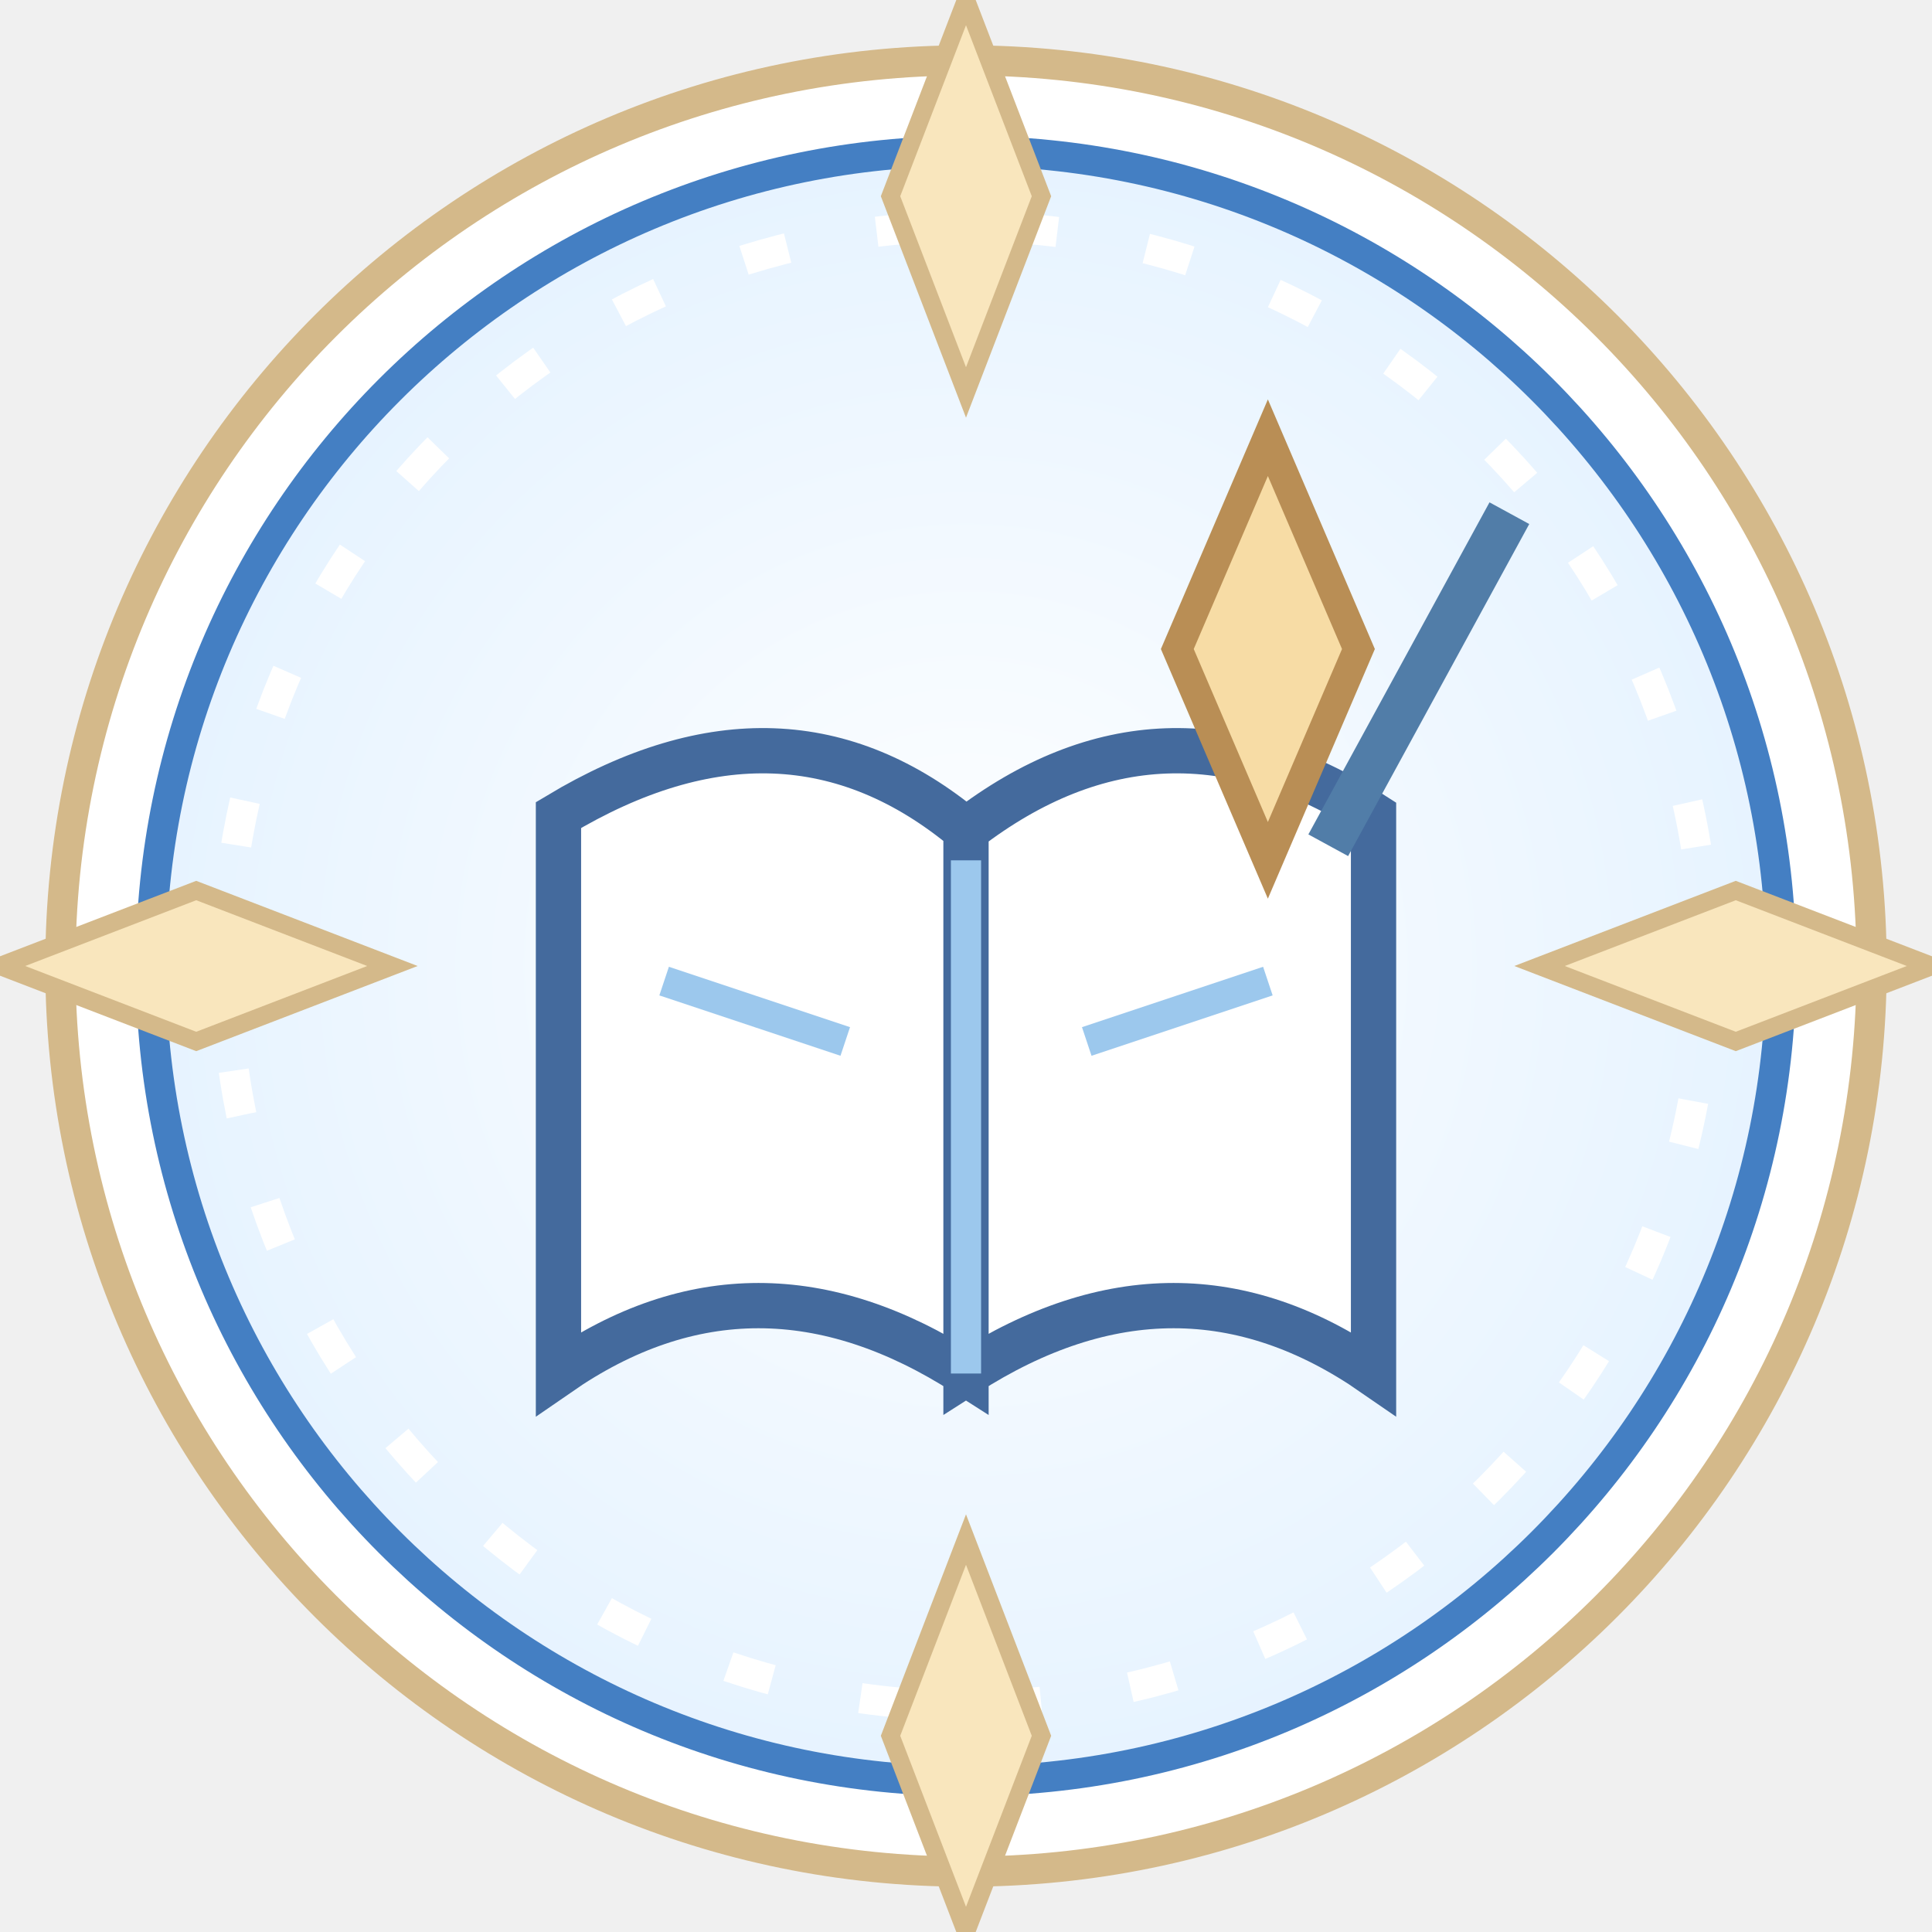
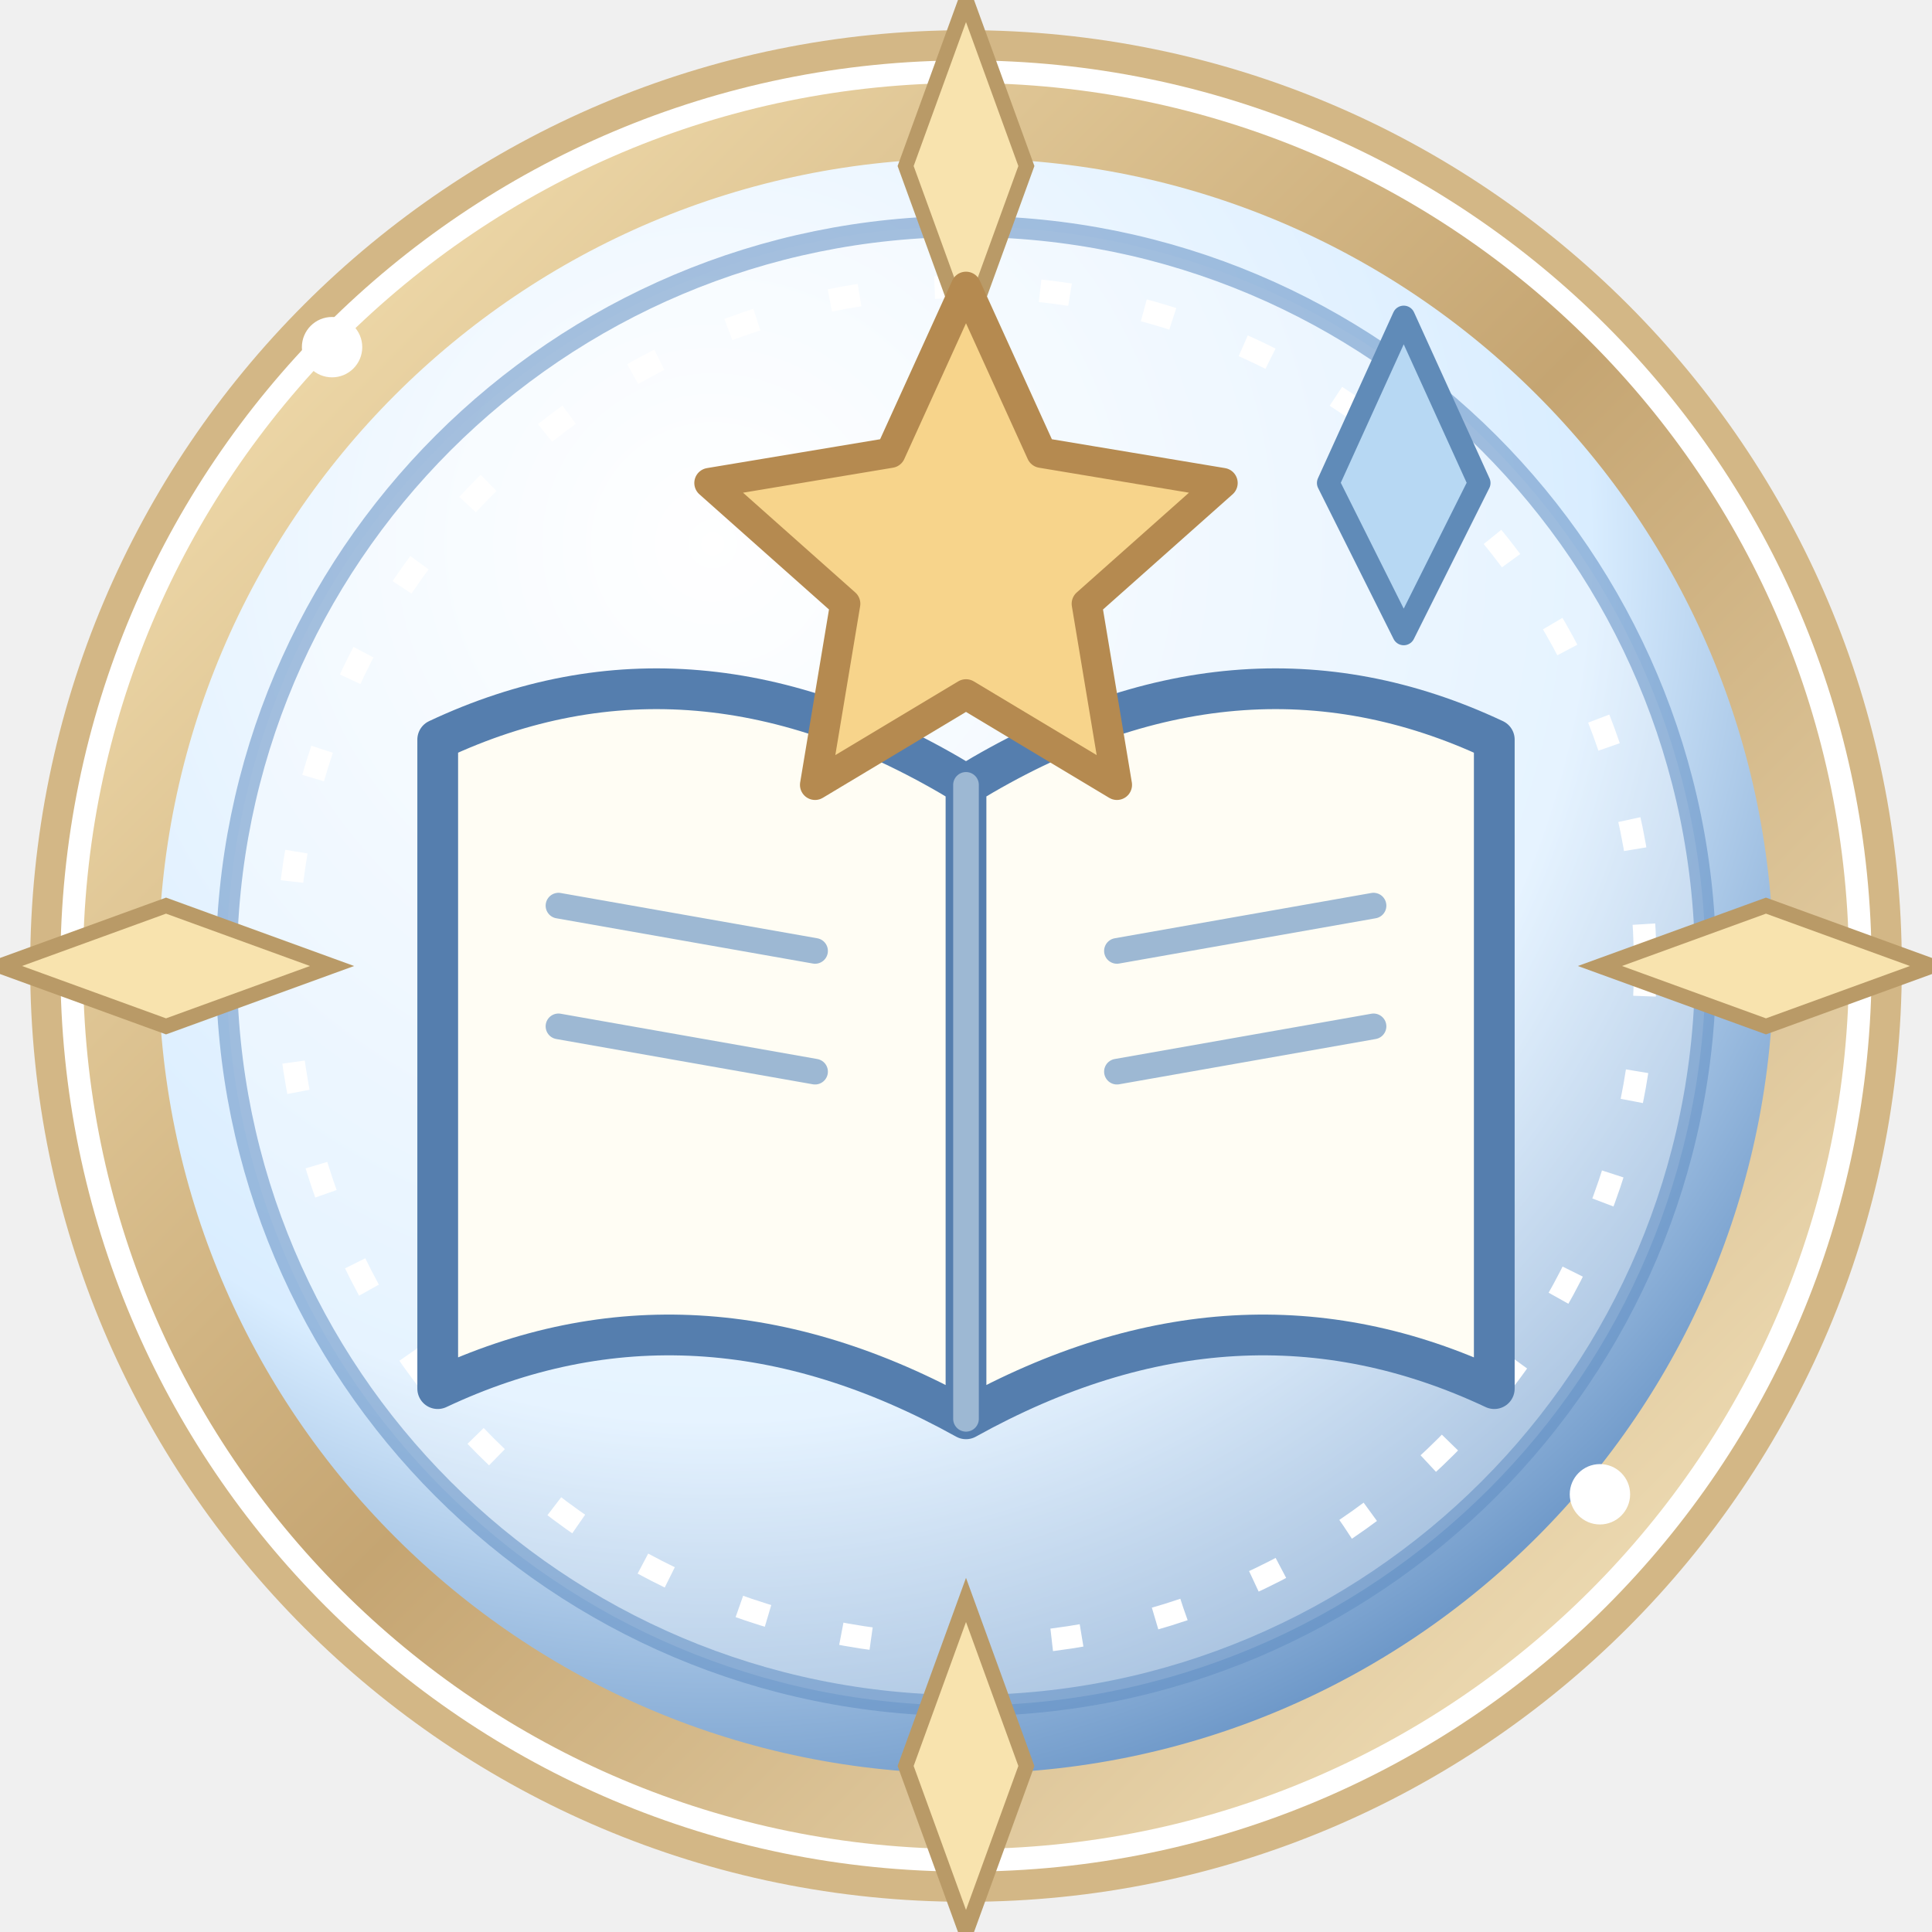
- <svg xmlns="http://www.w3.org/2000/svg" width="256" height="256" viewBox="0 0 128 128">
+ <svg xmlns="http://www.w3.org/2000/svg" width="256" height="256" viewBox="0 0 128 128" role="img" aria-label="world">
  <defs>
-     <radialGradient id="g">
-       <stop stop-color="#fff" />
-       <stop offset="1" stop-color="#e6f3ff" />
+     <radialGradient id="bg" cx="35%" cy="25%" r="80%">
+       <stop stop-color="#ffffff" />
+       <stop offset=".65" stop-color="#d9edff" />
+       <stop offset="1" stop-color="#618ec2" />
    </radialGradient>
+     <linearGradient id="rim" x2="1" y2="1">
+       <stop stop-color="#f9e6b7" />
+       <stop offset=".5" stop-color="#c5a572" />
+       <stop offset="1" stop-color="#f8e9c4" />
+     </linearGradient>
  </defs>
-   <circle cx="64" cy="64" r="60" fill="#fff" stroke="#d4b98a" stroke-width="2" />
-   <circle cx="64" cy="64" r="54" fill="url(#g)" stroke="#447fc3" stroke-width="2" />
-   <circle cx="64" cy="64" r="49" fill="none" stroke="#fff" stroke-width="2" stroke-dasharray="3 6" />
-   <path d="M64 0l5 13-5 13-5-13ZM64 102l5 13-5 13-5-13ZM0 64l13-5 13 5-13 5ZM102 64l13-5 13 5-13 5Z" fill="#f9e6bd" stroke="#d4b98a" stroke-width="1.2" />
-   <path d="M37 54Q52 45 64 55V91Q50 82 37 91Z M91 54Q77 45 64 55V91Q78 82 91 91Z" fill="#fff" stroke="#446a9d" stroke-width="3" />
-   <path d="M64 57v34M44 65l12 4m16 0 12-4" stroke="#9cc8ed" stroke-width="2" />
-   <path d="M84 29l6 14-6 14-6-14Z" fill="#f7dca5" stroke="#b98e55" stroke-width="2" />
-   <path d="M88 56l12-22" stroke="#517da8" stroke-width="3" />
+   <circle cx="64" cy="64" r="61" fill="#fff" stroke="#d3b786" stroke-width="2" />
+   <circle cx="64" cy="64" r="56" fill="url(#bg)" stroke="url(#rim)" stroke-width="5" />
+   <circle cx="64" cy="64" r="49" fill="#ffffff55" stroke="#618ec2" stroke-opacity=".55" stroke-width="1.4" />
+   <circle cx="64" cy="64" r="45" fill="none" stroke="#fff" stroke-width="1.5" stroke-dasharray="2 5" />
+   <path d="M64 0l4 11-4 11-4-11zM64 106l4 11-4 11-4-11zM0 64l11-4 11 4-11 4zM106 64l11-4 11 4-11 4z" fill="#f8e3ae" stroke="#b99a67" stroke-width="1" />
+   <g stroke-linejoin="round" stroke-linecap="round">
+     <path d="M29 49q17-8 35 3v42q-18-10-35-2zM99 49q-17-8-35 3v42q18-10 35-2z" fill="#fffdf4" stroke="#557eae" stroke-width="2.7" />
+     <path d="M64 52v42M37 60l17 3m-17 5 17 3m20-8 17-3m-17 11 17-3" stroke="#9db8d3" stroke-width="1.7" />
+     <path d="M64 19l5 11 12 2-9 8 2 12-10-6-10 6 2-12-9-8 12-2z" fill="#f7d48b" stroke="#b58a50" stroke-width="2" />
+     <path d="M88 32l5-11 5 11-5 10z" fill="#b7d8f3" stroke="#608bb8" stroke-width="1.5" />
+   </g>
+   <circle cx="22" cy="23" r="2" fill="#fff" />
+   <circle cx="106" cy="99" r="2" fill="#fff" />
</svg>
